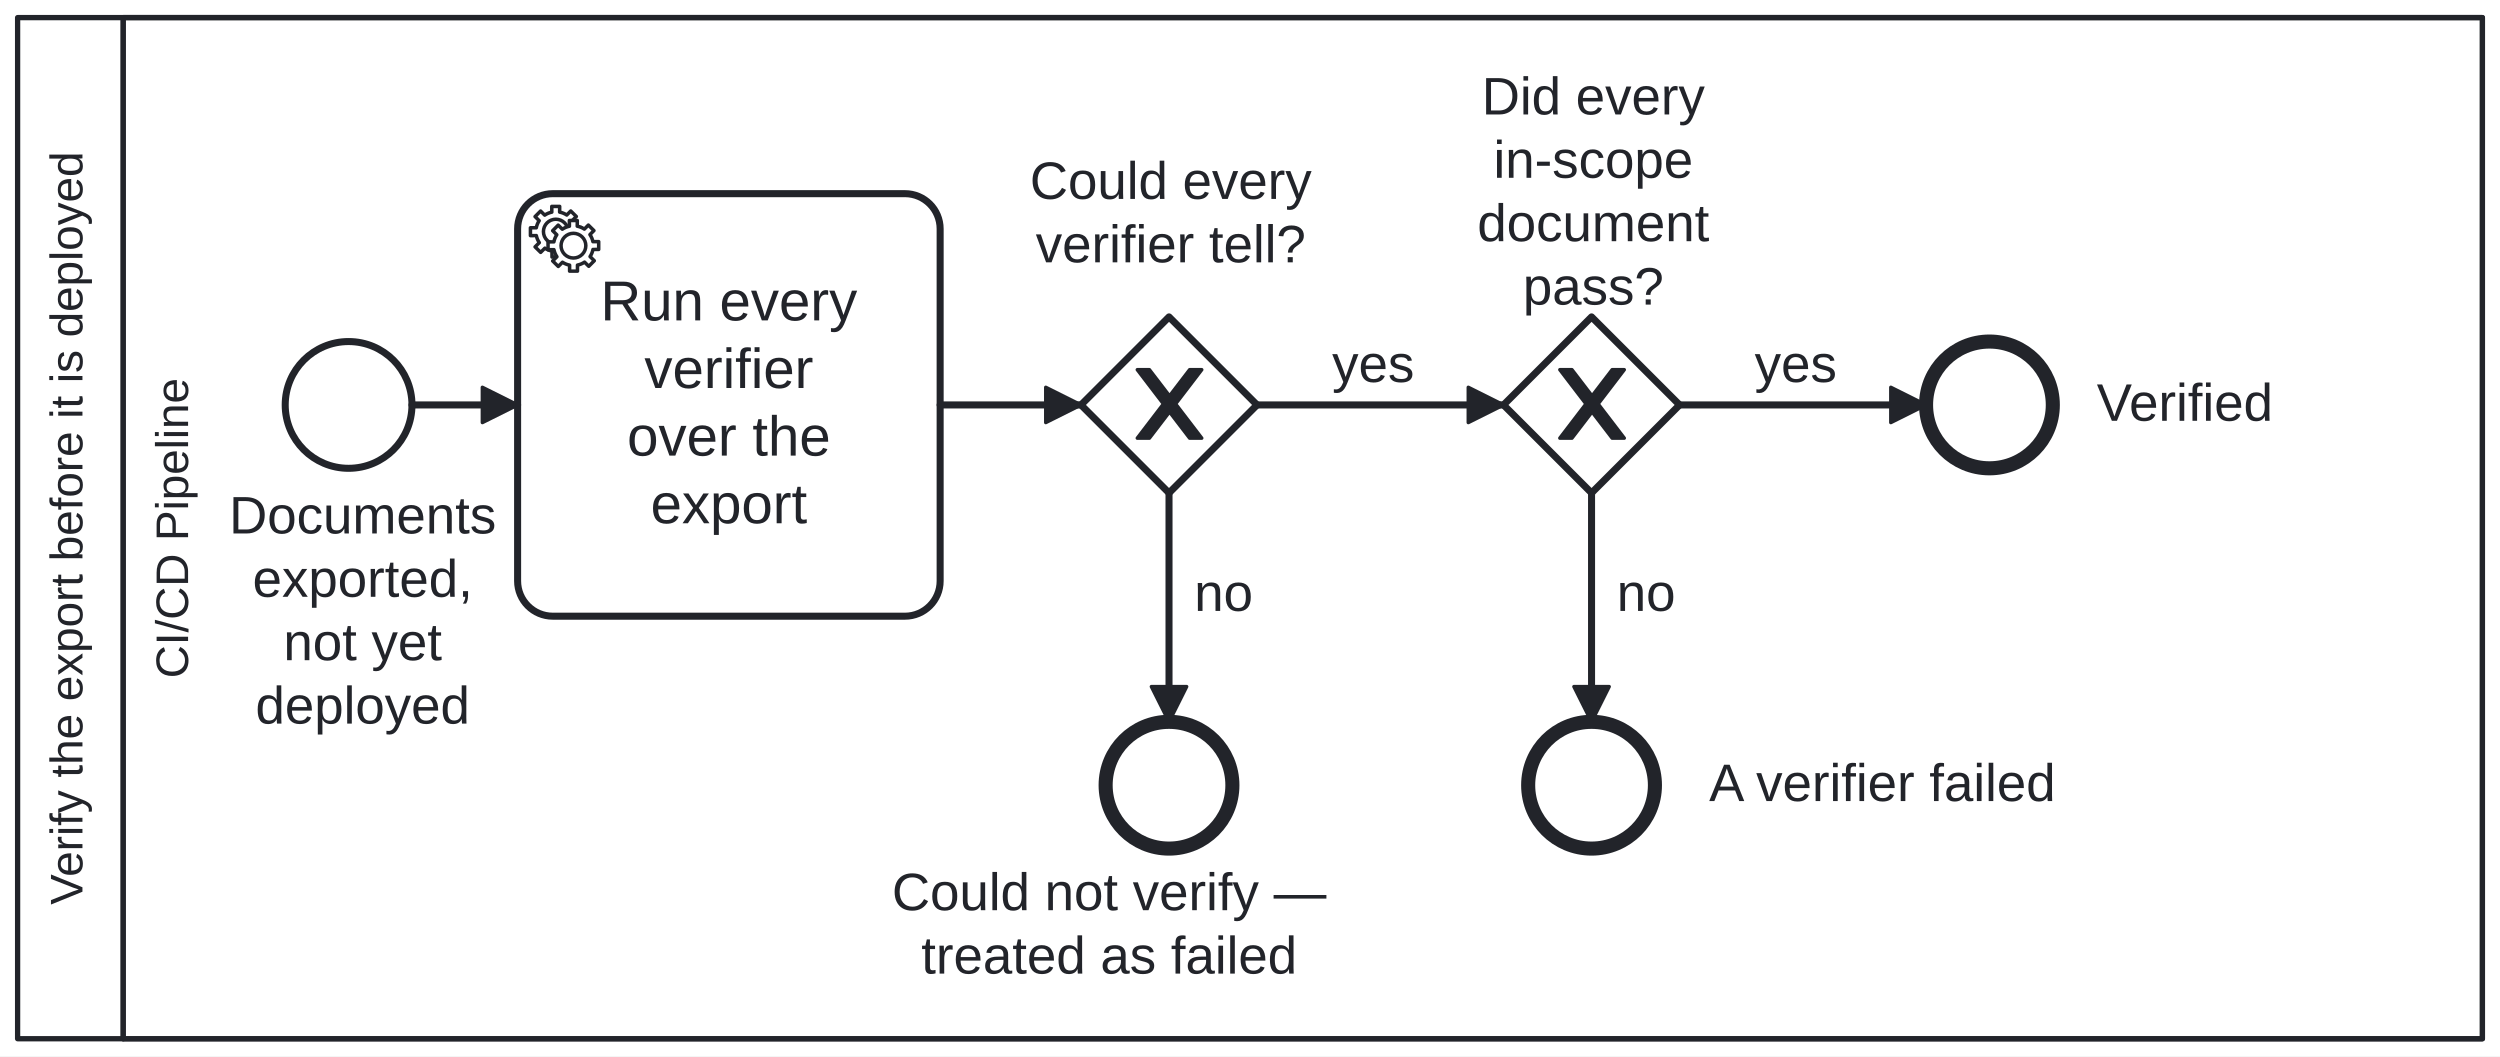
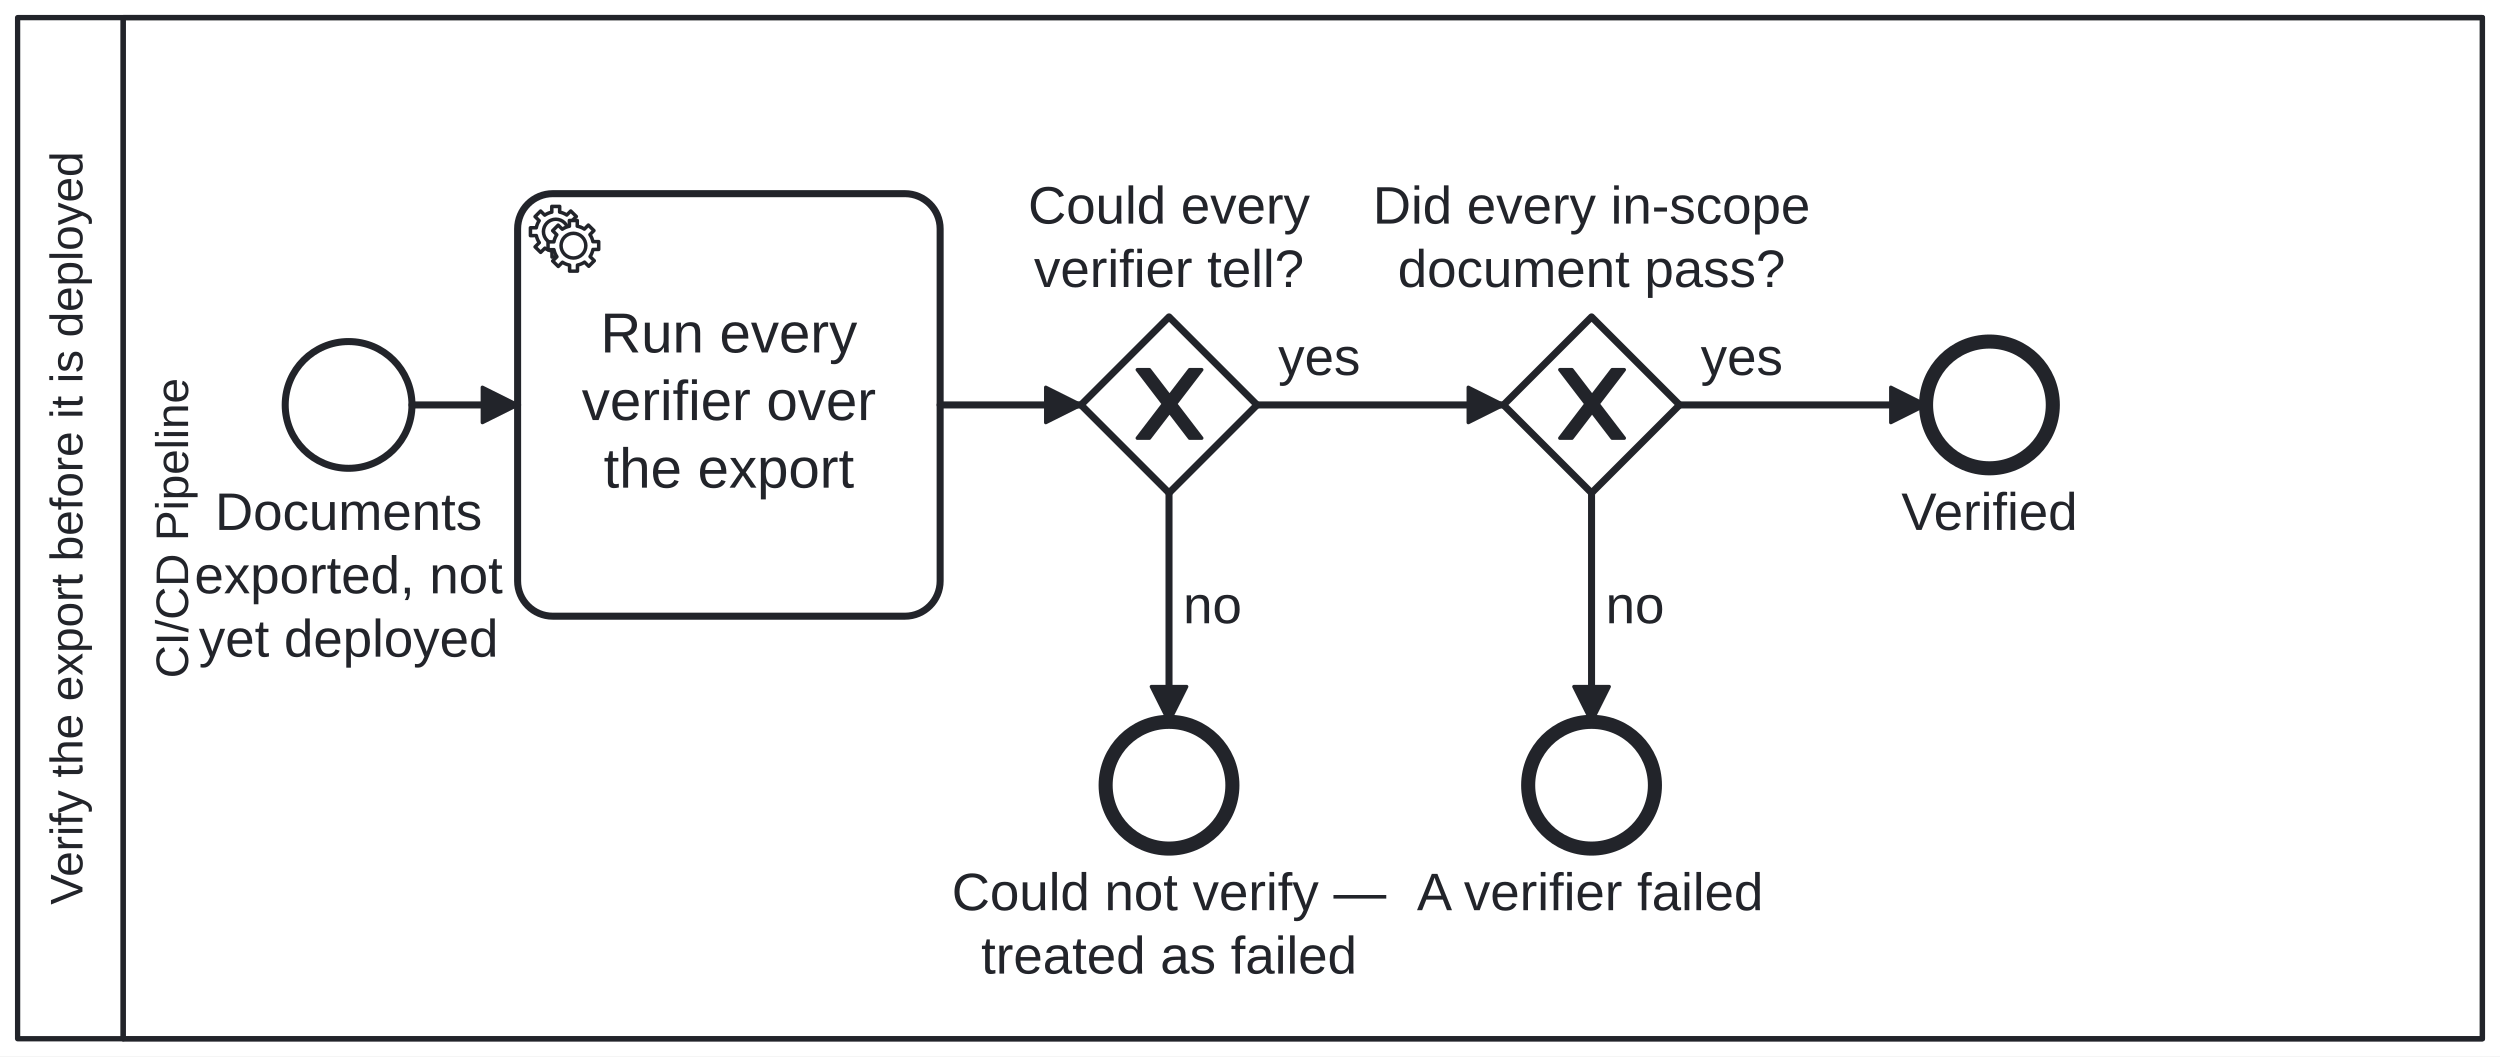
<svg xmlns="http://www.w3.org/2000/svg" width="100%" style="max-width:100%;height:auto" viewBox="155 45 710 300" version="1.1">
  <rect x="155" y="45" width="710" height="300" fill="#ffffff" />
  <g class="djs-group">
    <g class="djs-element djs-shape" data-element-id="Participant_Process_PublishVerification" style="display: block;" transform="matrix(1 0 0 1 160 50)">
      <g class="djs-visual">
        <rect x="0" y="0" width="700" height="290" rx="0" ry="0" style="stroke-linecap: round; stroke-linejoin: round; stroke: rgb(34, 36, 42); stroke-width: 1.5px; fill: white; fill-opacity: 0.95;" />
        <path style="fill: none; stroke-linecap: round; stroke-linejoin: round; stroke: rgb(34, 36, 42); stroke-width: 1.5px;" d="M30,0L30,290" />
        <text lineHeight="1.05" class="djs-label" transform="matrix(-1.83697e-16 -1 1 -1.83697e-16 0 290)" style="font-family: Arial, sans-serif; font-size: 13px; font-weight: normal; fill: rgb(34, 36, 42);">
          <tspan x="38.048" y="18.413">Verify the export before it is deployed</tspan>
        </text>
      </g>
      <rect class="djs-hit djs-hit-all" x="0" y="0" width="700" height="290" style="fill: none; stroke-opacity: 0; stroke: white; stroke-width: 15px;" />
    </g>
    <g class="djs-children">
      <g class="djs-group">
        <g class="djs-element djs-shape" data-element-id="Lane_Ci" style="display: block;" transform="matrix(1 0 0 1 190 50)">
          <g class="djs-visual">
            <rect x="0" y="0" width="670" height="290" rx="0" ry="0" style="stroke-linecap: round; stroke-linejoin: round; stroke: rgb(34, 36, 42); stroke-width: 1.5px; fill: white; fill-opacity: 0.25;" />
            <text lineHeight="1.05" class="djs-label" transform="matrix(-1.83697e-16 -1 1 -1.83697e-16 0 290)" style="font-family: Arial, sans-serif; font-size: 13px; font-weight: normal; fill: rgb(34, 36, 42);">
              <tspan x="102.372" y="18.413">CI/CD Pipeline</tspan>
            </text>
          </g>
          <rect class="djs-hit djs-hit-all" x="0" y="0" width="670" height="290" style="fill: none; stroke-opacity: 0; stroke: white; stroke-width: 15px;" />
        </g>
      </g>
      <g class="djs-group">
        <g class="djs-element djs-shape" data-element-id="Start_Exported" style="display: block;" transform="matrix(1 0 0 1 236 142)">
          <g class="djs-visual">
            <circle cx="18" cy="18" r="18" style="stroke-linecap: round; stroke-linejoin: round; stroke: rgb(34, 36, 42); stroke-width: 2px; fill: white; fill-opacity: 0.95;" />
          </g>
          <rect class="djs-hit djs-hit-all" x="0" y="0" width="36" height="36" style="fill: none; stroke-opacity: 0; stroke: white; stroke-width: 15px;" />
        </g>
      </g>
      <g class="djs-group">
-         <g class="djs-element djs-shape" data-element-id="Start_Exported_label" style="display: block;" transform="matrix(1 0 0 1 220 183)">
-           <g class="djs-visual">
-             <text lineHeight="1.2" class="djs-label" style="font-family: Arial, sans-serif; font-size: 15px; font-weight: normal; fill: rgb(34, 36, 42);">
-               <tspan x="0.068" y="13.5">Documents </tspan>
-               <tspan x="6.729" y="31.5">exported,</tspan>
-               <tspan x="15.485" y="49.5">not yet </tspan>
-               <tspan x="7.557" y="67.5">deployed</tspan>
-             </text>
-           </g>
-           <rect class="djs-hit djs-hit-all" x="0" y="0" width="76" height="72" style="fill: none; stroke-opacity: 0; stroke: white; stroke-width: 15px;" />
+         <g class="djs-element djs-shape" data-element-id="Start_Exported_label" style="display: block;" transform="matrix(1 0 0 1 190.2188 182)">
+           <g class="djs-visual">
+             <text lineHeight="1.2" class="djs-label" style="font-family: Arial, sans-serif; font-size: 15px; font-weight: normal; fill: rgb(34, 36, 42);">
+               <tspan x="25.849" y="13.5">Documents</tspan>
+               <tspan x="20.001" y="31.5">exported, not</tspan>
+               <tspan x="21.25" y="49.5">yet deployed</tspan>
+             </text>
+           </g>
+           <rect class="djs-hit djs-hit-all" x="0" y="0" width="127.562" height="54" style="fill: none; stroke-opacity: 0; stroke: white; stroke-width: 15px;" />
        </g>
      </g>
      <g class="djs-group">
        <g class="djs-element djs-shape" data-element-id="A_Verify" style="display: block;" transform="matrix(1 0 0 1 302 100)">
          <g class="djs-visual">
            <rect x="0" y="0" width="120" height="120" rx="10" ry="10" style="stroke-linecap: round; stroke-linejoin: round; stroke: rgb(34, 36, 42); stroke-width: 2px; fill: white; fill-opacity: 0.95;" />
-             <text lineHeight="1.2" class="djs-label" style="font-family: Arial, sans-serif; font-size: 16px; font-weight: normal; fill: rgb(34, 36, 42);">
-               <tspan x="23.539" y="36">Run every </tspan>
-               <tspan x="35.996" y="55.2">verifier</tspan>
-               <tspan x="31.094" y="74.4">over the </tspan>
-               <tspan x="37.766" y="93.6">export</tspan>
+             <text lineHeight="1.2" class="djs-label" transform="translate(0 30.7)" style="font-family: Arial, sans-serif; font-size: 16px; font-weight: normal; fill: rgb(34, 36, 42);">
+               <tspan x="23.539" y="14.4">Run every</tspan>
+               <tspan x="18.211" y="33.6">verifier over</tspan>
+               <tspan x="24.422" y="52.8">the export</tspan>
            </text>
            <circle cx="5" cy="5" r="5" transform="translate(6, 6)" style="stroke-linecap: round; stroke-linejoin: round; stroke: none; stroke-width: 2px; fill: white;" />
            <path d="m 12,18 v -1.713 c 0.352,-0.07 0.704,-0.178 1.048,-0.321 0.344,-0.145 0.666,-0.321 0.966,-0.521 l 1.194,1.18 1.567,-1.577 -1.195,-1.18 c 0.403,-0.614 0.683,-1.299 0.825,-2.018 l 1.622,-0.01 v -2.22 l -1.637,0.01 c -0.073,-0.352 -0.178,-0.7 -0.324,-1.044 -0.145,-0.344 -0.321,-0.664 -0.523,-0.962 l 1.131,-1.136 -1.583,-1.563 -1.13,1.136 c -0.614,-0.401 -1.303,-0.681 -2.023,-0.822 l 0.009,-1.619 h -2.241 l 0.004,1.631 c -0.354,0.074 -0.705,0.18 -1.05,0.324 -0.344,0.144 -0.665,0.321 -0.964,0.52 l -1.17,-1.158 -1.567,1.579 1.168,1.157 c -0.403,0.613 -0.683,1.298 -0.825,2.017 l -1.659,0.003 v 2.222 l 1.672,-0.006 c 0.073,0.351 0.18,0.702 0.324,1.045 0.145,0.344 0.321,0.664 0.523,0.961 l -1.199,1.197 1.584,1.56 1.196,-1.193 c 0.614,0.403 1.303,0.682 2.023,0.823 l 7.19e-4,1.699 h 2.227 z m 0.221,-3.996 c -1.789,0.75 -3.858,-0.093 -4.61,-1.874 -0.752,-1.783 0.091,-3.846 1.88,-4.596 1.788,-0.749 3.857,0.093 4.609,1.874 0.752,1.782 -0.091,3.846 -1.88,4.596 z" style="fill: white; stroke-linecap: round; stroke-linejoin: round; stroke: rgb(34, 36, 42); stroke-width: 1px;" />
            <circle cx="5" cy="5" r="5" transform="translate(11, 10)" style="stroke-linecap: round; stroke-linejoin: round; stroke: none; stroke-width: 2px; fill: white;" />
            <path d="m 17,22 v -1.713 c 0.352,-0.07 0.704,-0.178 1.048,-0.321 0.344,-0.145 0.666,-0.321 0.966,-0.521 l 1.194,1.18 1.567,-1.577 -1.195,-1.18 c 0.403,-0.614 0.683,-1.299 0.825,-2.018 l 1.622,-0.01 v -2.22 l -1.637,0.01 c -0.073,-0.352 -0.178,-0.7 -0.324,-1.044 -0.145,-0.344 -0.321,-0.664 -0.523,-0.962 l 1.131,-1.136 -1.583,-1.563 -1.13,1.136 c -0.614,-0.401 -1.303,-0.681 -2.023,-0.822 l 0.009,-1.619 h -2.241 l 0.004,1.631 c -0.354,0.074 -0.705,0.18 -1.05,0.324 -0.344,0.144 -0.665,0.321 -0.964,0.52 l -1.17,-1.158 -1.567,1.579 1.168,1.157 c -0.403,0.613 -0.683,1.298 -0.825,2.017 l -1.659,0.003 v 2.222 l 1.672,-0.006 c 0.073,0.351 0.18,0.702 0.324,1.045 0.145,0.344 0.321,0.664 0.523,0.961 l -1.199,1.197 1.584,1.56 1.196,-1.193 c 0.614,0.403 1.303,0.682 2.023,0.823 l 7.19e-4,1.699 h 2.227 z m 0.221,-3.996 c -1.789,0.75 -3.858,-0.093 -4.61,-1.874 -0.752,-1.783 0.091,-3.846 1.88,-4.596 1.788,-0.749 3.857,0.093 4.609,1.874 0.752,1.782 -0.091,3.846 -1.88,4.596 z" style="fill: white; stroke-linecap: round; stroke-linejoin: round; stroke: rgb(34, 36, 42); stroke-width: 1px;" />
          </g>
          <rect class="djs-hit djs-hit-all" x="0" y="0" width="120" height="120" style="fill: none; stroke-opacity: 0; stroke: white; stroke-width: 15px;" />
        </g>
      </g>
      <g class="djs-group">
        <g class="djs-element djs-shape" data-element-id="GW_Determined" style="display: block;" transform="matrix(1 0 0 1 462 135)">
          <g class="djs-visual">
            <polygon points="25,0 50,25 25,50 0,25" style="stroke-linecap: round; stroke-linejoin: round; stroke: rgb(34, 36, 42); stroke-width: 2px; fill: white; fill-opacity: 0.95;" />
            <path d="m 16,15 7.429,9.714 -7.429,9.714 3.429,0 5.714,-7.464 5.714,7.464 3.429,0 -7.429,-9.714 7.429,-9.714 -3.429,0 -5.714,7.464 -5.714,-7.464 -3.429,0 z" style="fill: rgb(34, 36, 42); stroke-linecap: round; stroke-linejoin: round; stroke: rgb(34, 36, 42); stroke-width: 1px;" />
          </g>
          <rect class="djs-hit djs-hit-all" x="0" y="0" width="50" height="50" style="fill: none; stroke-opacity: 0; stroke: white; stroke-width: 15px;" />
        </g>
      </g>
      <g class="djs-group">
-         <g class="djs-element djs-shape" data-element-id="GW_Determined_label" style="display: block;" transform="matrix(1 0 0 1 447 88)">
-           <g class="djs-visual">
-             <text lineHeight="1.2" class="djs-label" style="font-family: Arial, sans-serif; font-size: 15px; font-weight: normal; fill: rgb(34, 36, 42);">
-               <tspan x="0.48" y="13.5">Could every</tspan>
-               <tspan x="2.154" y="31.5">verifier tell?</tspan>
-             </text>
-           </g>
-           <rect class="djs-hit djs-hit-all" x="0" y="0" width="81" height="36" style="fill: none; stroke-opacity: 0; stroke: white; stroke-width: 15px;" />
+         <g class="djs-element djs-shape" data-element-id="GW_Determined_label" style="display: block;" transform="matrix(1 0 0 1 426.9766 95)">
+           <g class="djs-visual">
+             <text lineHeight="1.2" class="djs-label" style="font-family: Arial, sans-serif; font-size: 15px; font-weight: normal; fill: rgb(34, 36, 42);">
+               <tspan x="20.004" y="13.5">Could every</tspan>
+               <tspan x="21.677" y="31.5">verifier tell?</tspan>
+             </text>
+           </g>
+           <rect class="djs-hit djs-hit-all" x="0" y="0" width="120.047" height="36" style="fill: none; stroke-opacity: 0; stroke: white; stroke-width: 15px;" />
        </g>
      </g>
      <g class="djs-group">
        <g class="djs-element djs-shape" data-element-id="End_Unknown" style="display: block;" transform="matrix(1 0 0 1 469 250)">
          <g class="djs-visual">
            <circle cx="18" cy="18" r="18" style="stroke-linecap: round; stroke-linejoin: round; stroke: rgb(34, 36, 42); stroke-width: 4px; fill: white; fill-opacity: 0.95;" />
          </g>
          <rect class="djs-hit djs-hit-all" x="0" y="0" width="36" height="36" style="fill: none; stroke-opacity: 0; stroke: white; stroke-width: 15px;" />
        </g>
      </g>
      <g class="djs-group">
-         <g class="djs-element djs-shape" data-element-id="End_Unknown_label" style="display: block;" transform="matrix(1 0 0 1 408 290)">
-           <g class="djs-visual">
-             <text lineHeight="1.2" class="djs-label" style="font-family: Arial, sans-serif; font-size: 15px; font-weight: normal; fill: rgb(34, 36, 42);">
-               <tspan x="0.308" y="13.5">Could not verify —</tspan>
-               <tspan x="8.632" y="31.5">treated as failed</tspan>
-             </text>
-           </g>
-           <rect class="djs-hit djs-hit-all" x="0" y="0" width="124" height="36" style="fill: none; stroke-opacity: 0; stroke: white; stroke-width: 15px;" />
+         <g class="djs-element djs-shape" data-element-id="End_Unknown_label" style="display: block;" transform="matrix(1 0 0 1 405.3047 290)">
+           <g class="djs-visual">
+             <text lineHeight="1.2" class="djs-label" style="font-family: Arial, sans-serif; font-size: 15px; font-weight: normal; fill: rgb(34, 36, 42);">
+               <tspan x="20.003" y="13.5">Could not verify —</tspan>
+               <tspan x="28.327" y="31.5">treated as failed</tspan>
+             </text>
+           </g>
+           <rect class="djs-hit djs-hit-all" x="0" y="0" width="163.391" height="36" style="fill: none; stroke-opacity: 0; stroke: white; stroke-width: 15px;" />
        </g>
      </g>
      <g class="djs-group">
        <g class="djs-element djs-shape" data-element-id="GW_Pass" style="display: block;" transform="matrix(1 0 0 1 582 135)">
          <g class="djs-visual">
            <polygon points="25,0 50,25 25,50 0,25" style="stroke-linecap: round; stroke-linejoin: round; stroke: rgb(34, 36, 42); stroke-width: 2px; fill: white; fill-opacity: 0.95;" />
            <path d="m 16,15 7.429,9.714 -7.429,9.714 3.429,0 5.714,-7.464 5.714,7.464 3.429,0 -7.429,-9.714 7.429,-9.714 -3.429,0 -5.714,7.464 -5.714,-7.464 -3.429,0 z" style="fill: rgb(34, 36, 42); stroke-linecap: round; stroke-linejoin: round; stroke: rgb(34, 36, 42); stroke-width: 1px;" />
          </g>
          <rect class="djs-hit djs-hit-all" x="0" y="0" width="50" height="50" style="fill: none; stroke-opacity: 0; stroke: white; stroke-width: 15px;" />
        </g>
      </g>
      <g class="djs-group">
-         <g class="djs-element djs-shape" data-element-id="GW_Pass_label" style="display: block;" transform="matrix(1 0 0 1 565 64)">
-           <g class="djs-visual">
-             <text lineHeight="1.2" class="djs-label" style="font-family: Arial, sans-serif; font-size: 15px; font-weight: normal; fill: rgb(34, 36, 42);">
-               <tspan x="10.823" y="13.5">Did every </tspan>
-               <tspan x="14.152" y="31.5">in-scope</tspan>
-               <tspan x="9.563" y="49.5">document </tspan>
-               <tspan x="22.487" y="67.5">pass?</tspan>
-             </text>
-           </g>
-           <rect class="djs-hit djs-hit-all" x="0" y="0" width="85" height="72" style="fill: none; stroke-opacity: 0; stroke: white; stroke-width: 15px;" />
+         <g class="djs-element djs-shape" data-element-id="GW_Pass_label" style="display: block;" transform="matrix(1 0 0 1 524.8906 95)">
+           <g class="djs-visual">
+             <text lineHeight="1.2" class="djs-label" style="font-family: Arial, sans-serif; font-size: 15px; font-weight: normal; fill: rgb(34, 36, 42);">
+               <tspan x="20" y="13.5">Did every in-scope</tspan>
+               <tspan x="27.075" y="31.5">document pass?</tspan>
+             </text>
+           </g>
+           <rect class="djs-hit djs-hit-all" x="0" y="0" width="164.219" height="36" style="fill: none; stroke-opacity: 0; stroke: white; stroke-width: 15px;" />
        </g>
      </g>
      <g class="djs-group">
        <g class="djs-element djs-shape" data-element-id="End_Verified" style="display: block;" transform="matrix(1 0 0 1 702 142)">
          <g class="djs-visual">
            <circle cx="18" cy="18" r="18" style="stroke-linecap: round; stroke-linejoin: round; stroke: rgb(34, 36, 42); stroke-width: 4px; fill: white; fill-opacity: 0.95;" />
          </g>
          <rect class="djs-hit djs-hit-all" x="0" y="0" width="36" height="36" style="fill: none; stroke-opacity: 0; stroke: white; stroke-width: 15px;" />
        </g>
      </g>
      <g class="djs-group">
-         <g class="djs-element djs-shape" data-element-id="End_Verified_label" style="display: block;" transform="matrix(1 0 0 1 750 151)">
-           <g class="djs-visual">
-             <text lineHeight="1.2" class="djs-label" style="font-family: Arial, sans-serif; font-size: 15px; font-weight: normal; fill: rgb(34, 36, 42);">
-               <tspan x="0.484" y="13.5">Verified</tspan>
-             </text>
-           </g>
-           <rect class="djs-hit djs-hit-all" x="0" y="0" width="51" height="18" style="fill: none; stroke-opacity: 0; stroke: white; stroke-width: 15px;" />
+         <g class="djs-element djs-shape" data-element-id="End_Verified_label" style="display: block;" transform="matrix(1 0 0 1 674.9766 182)">
+           <g class="djs-visual">
+             <text lineHeight="1.2" class="djs-label" style="font-family: Arial, sans-serif; font-size: 15px; font-weight: normal; fill: rgb(34, 36, 42);">
+               <tspan x="20.008" y="13.5">Verified</tspan>
+             </text>
+           </g>
+           <rect class="djs-hit djs-hit-all" x="0" y="0" width="90.047" height="18" style="fill: none; stroke-opacity: 0; stroke: white; stroke-width: 15px;" />
        </g>
      </g>
      <g class="djs-group">
        <g class="djs-element djs-shape" data-element-id="End_Failed" style="display: block;" transform="matrix(1 0 0 1 589 250)">
          <g class="djs-visual">
            <circle cx="18" cy="18" r="18" style="stroke-linecap: round; stroke-linejoin: round; stroke: rgb(34, 36, 42); stroke-width: 4px; fill: white; fill-opacity: 0.95;" />
          </g>
          <rect class="djs-hit djs-hit-all" x="0" y="0" width="36" height="36" style="fill: none; stroke-opacity: 0; stroke: white; stroke-width: 15px;" />
        </g>
      </g>
      <g class="djs-group">
-         <g class="djs-element djs-shape" data-element-id="End_Failed_label" style="display: block;" transform="matrix(1 0 0 1 640 259)">
-           <g class="djs-visual">
-             <text lineHeight="1.2" class="djs-label" style="font-family: Arial, sans-serif; font-size: 15px; font-weight: normal; fill: rgb(34, 36, 42);">
-               <tspan x="0.397" y="13.5">A verifier failed</tspan>
-             </text>
-           </g>
-           <rect class="djs-hit djs-hit-all" x="0" y="0" width="100" height="18" style="fill: none; stroke-opacity: 0; stroke: white; stroke-width: 15px;" />
+         <g class="djs-element djs-shape" data-element-id="End_Failed_label" style="display: block;" transform="matrix(1 0 0 1 537.8047 290)">
+           <g class="djs-visual">
+             <text lineHeight="1.2" class="djs-label" style="font-family: Arial, sans-serif; font-size: 15px; font-weight: normal; fill: rgb(34, 36, 42);">
+               <tspan x="19.592" y="13.5">A verifier failed</tspan>
+             </text>
+           </g>
+           <rect class="djs-hit djs-hit-all" x="0" y="0" width="138.391" height="18" style="fill: none; stroke-opacity: 0; stroke: white; stroke-width: 15px;" />
        </g>
      </g>
      <g class="djs-group">
        <g class="djs-element djs-connection" data-element-id="F_1" style="display: block;">
          <g class="djs-visual">
            <defs>
              <marker id="bpmn-marker-1" viewBox="0 0 20 20" refX="11" refY="10" markerWidth="10" markerHeight="10" orient="auto">
                <path d="M 1 5 L 11 10 L 1 15 Z" style="stroke-linecap: round; stroke-linejoin: round; stroke: rgb(34, 36, 42); stroke-width: 1px; fill: rgb(34, 36, 42);" />
              </marker>
            </defs>
            <path data-corner-radius="5" style="fill: none; stroke-linecap: round; stroke-linejoin: round; stroke: rgb(34, 36, 42); stroke-width: 2px; marker-end: url('#bpmn-marker-1');" d="M272,160L302,160" />
          </g>
          <path d="M272,160L302,160" class="djs-hit djs-hit-stroke" style="fill: none; stroke-opacity: 0; stroke: white; stroke-width: 15px;" />
        </g>
      </g>
      <g class="djs-group">
        <g class="djs-element djs-connection" data-element-id="F_2" style="display: block;">
          <g class="djs-visual">
            <defs>
              <marker id="bpmn-marker-2" viewBox="0 0 20 20" refX="11" refY="10" markerWidth="10" markerHeight="10" orient="auto">
                <path d="M 1 5 L 11 10 L 1 15 Z" style="stroke-linecap: round; stroke-linejoin: round; stroke: rgb(34, 36, 42); stroke-width: 1px; fill: rgb(34, 36, 42);" />
              </marker>
            </defs>
            <path data-corner-radius="5" style="fill: none; stroke-linecap: round; stroke-linejoin: round; stroke: rgb(34, 36, 42); stroke-width: 2px; marker-end: url('#bpmn-marker-2');" d="M422,160L462,160" />
          </g>
          <path d="M422,160L462,160" class="djs-hit djs-hit-stroke" style="fill: none; stroke-opacity: 0; stroke: white; stroke-width: 15px;" />
        </g>
      </g>
      <g class="djs-group">
        <g class="djs-element djs-connection" data-element-id="F_3" style="display: block;">
          <g class="djs-visual">
            <defs>
              <marker id="bpmn-marker-3" viewBox="0 0 20 20" refX="11" refY="10" markerWidth="10" markerHeight="10" orient="auto">
                <path d="M 1 5 L 11 10 L 1 15 Z" style="stroke-linecap: round; stroke-linejoin: round; stroke: rgb(34, 36, 42); stroke-width: 1px; fill: rgb(34, 36, 42);" />
              </marker>
            </defs>
            <path data-corner-radius="5" style="fill: none; stroke-linecap: round; stroke-linejoin: round; stroke: rgb(34, 36, 42); stroke-width: 2px; marker-end: url('#bpmn-marker-3');" d="M487,185L487,250" />
          </g>
          <path d="M487,185L487,250" class="djs-hit djs-hit-stroke" style="fill: none; stroke-opacity: 0; stroke: white; stroke-width: 15px;" />
        </g>
      </g>
      <g class="djs-group">
-         <g class="djs-element djs-shape" data-element-id="F_3_label" style="display: block;" transform="matrix(1 0 0 1 494 205)">
-           <g class="djs-visual">
-             <text lineHeight="1.2" class="djs-label" style="font-family: Arial, sans-serif; font-size: 15px; font-weight: normal; fill: rgb(34, 36, 42);">
-               <tspan x="0.158" y="13.5">no</tspan>
-             </text>
-           </g>
-           <rect class="djs-hit djs-hit-all" x="0" y="0" width="17" height="18" style="fill: none; stroke-opacity: 0; stroke: white; stroke-width: 15px;" />
+         <g class="djs-element djs-shape" data-element-id="F_3_label" style="display: block;" transform="matrix(1 0 0 1 471 208.5)">
+           <g class="djs-visual">
+             <text lineHeight="1.2" class="djs-label" style="font-family: Arial, sans-serif; font-size: 15px; font-weight: normal; fill: rgb(34, 36, 42);">
+               <tspan x="20.001" y="13.5">no</tspan>
+             </text>
+           </g>
+           <rect class="djs-hit djs-hit-all" x="0" y="0" width="56.688" height="18" style="fill: none; stroke-opacity: 0; stroke: white; stroke-width: 15px;" />
        </g>
      </g>
      <g class="djs-group">
        <g class="djs-element djs-connection" data-element-id="F_4" style="display: block;">
          <g class="djs-visual">
            <defs>
              <marker id="bpmn-marker-4" viewBox="0 0 20 20" refX="11" refY="10" markerWidth="10" markerHeight="10" orient="auto">
                <path d="M 1 5 L 11 10 L 1 15 Z" style="stroke-linecap: round; stroke-linejoin: round; stroke: rgb(34, 36, 42); stroke-width: 1px; fill: rgb(34, 36, 42);" />
              </marker>
            </defs>
            <path data-corner-radius="5" style="fill: none; stroke-linecap: round; stroke-linejoin: round; stroke: rgb(34, 36, 42); stroke-width: 2px; marker-end: url('#bpmn-marker-4');" d="M512,160L582,160" />
          </g>
          <path d="M512,160L582,160" class="djs-hit djs-hit-stroke" style="fill: none; stroke-opacity: 0; stroke: white; stroke-width: 15px;" />
        </g>
      </g>
      <g class="djs-group">
-         <g class="djs-element djs-shape" data-element-id="F_4_label" style="display: block;" transform="matrix(1 0 0 1 533 140)">
-           <g class="djs-visual">
-             <text lineHeight="1.2" class="djs-label" style="font-family: Arial, sans-serif; font-size: 15px; font-weight: normal; fill: rgb(34, 36, 42);">
-               <tspan x="0.329" y="13.5">yes</tspan>
-             </text>
-           </g>
-           <rect class="djs-hit djs-hit-all" x="0" y="0" width="24" height="18" style="fill: none; stroke-opacity: 0; stroke: white; stroke-width: 15px;" />
+         <g class="djs-element djs-shape" data-element-id="F_4_label" style="display: block;" transform="matrix(1 0 0 1 498 138)">
+           <g class="djs-visual">
+             <text lineHeight="1.2" class="djs-label" style="font-family: Arial, sans-serif; font-size: 15px; font-weight: normal; fill: rgb(34, 36, 42);">
+               <tspan x="20.001" y="13.5">yes</tspan>
+             </text>
+           </g>
+           <rect class="djs-hit djs-hit-all" x="0" y="0" width="63.344" height="18" style="fill: none; stroke-opacity: 0; stroke: white; stroke-width: 15px;" />
        </g>
      </g>
      <g class="djs-group">
        <g class="djs-element djs-connection" data-element-id="F_5" style="display: block;">
          <g class="djs-visual">
            <defs>
              <marker id="bpmn-marker-5" viewBox="0 0 20 20" refX="11" refY="10" markerWidth="10" markerHeight="10" orient="auto">
                <path d="M 1 5 L 11 10 L 1 15 Z" style="stroke-linecap: round; stroke-linejoin: round; stroke: rgb(34, 36, 42); stroke-width: 1px; fill: rgb(34, 36, 42);" />
              </marker>
            </defs>
            <path data-corner-radius="5" style="fill: none; stroke-linecap: round; stroke-linejoin: round; stroke: rgb(34, 36, 42); stroke-width: 2px; marker-end: url('#bpmn-marker-5');" d="M632,160L702,160" />
          </g>
          <path d="M632,160L702,160" class="djs-hit djs-hit-stroke" style="fill: none; stroke-opacity: 0; stroke: white; stroke-width: 15px;" />
        </g>
      </g>
      <g class="djs-group">
-         <g class="djs-element djs-shape" data-element-id="F_5_label" style="display: block;" transform="matrix(1 0 0 1 653 140)">
-           <g class="djs-visual">
-             <text lineHeight="1.2" class="djs-label" style="font-family: Arial, sans-serif; font-size: 15px; font-weight: normal; fill: rgb(34, 36, 42);">
-               <tspan x="0.329" y="13.5">yes</tspan>
-             </text>
-           </g>
-           <rect class="djs-hit djs-hit-all" x="0" y="0" width="24" height="18" style="fill: none; stroke-opacity: 0; stroke: white; stroke-width: 15px;" />
+         <g class="djs-element djs-shape" data-element-id="F_5_label" style="display: block;" transform="matrix(1 0 0 1 618 138)">
+           <g class="djs-visual">
+             <text lineHeight="1.2" class="djs-label" style="font-family: Arial, sans-serif; font-size: 15px; font-weight: normal; fill: rgb(34, 36, 42);">
+               <tspan x="20.001" y="13.5">yes</tspan>
+             </text>
+           </g>
+           <rect class="djs-hit djs-hit-all" x="0" y="0" width="63.344" height="18" style="fill: none; stroke-opacity: 0; stroke: white; stroke-width: 15px;" />
        </g>
      </g>
      <g class="djs-group">
        <g class="djs-element djs-connection" data-element-id="F_6" style="display: block;">
          <g class="djs-visual">
            <defs>
              <marker id="bpmn-marker-6" viewBox="0 0 20 20" refX="11" refY="10" markerWidth="10" markerHeight="10" orient="auto">
                <path d="M 1 5 L 11 10 L 1 15 Z" style="stroke-linecap: round; stroke-linejoin: round; stroke: rgb(34, 36, 42); stroke-width: 1px; fill: rgb(34, 36, 42);" />
              </marker>
            </defs>
            <path data-corner-radius="5" style="fill: none; stroke-linecap: round; stroke-linejoin: round; stroke: rgb(34, 36, 42); stroke-width: 2px; marker-end: url('#bpmn-marker-6');" d="M607,185L607,250" />
          </g>
          <path d="M607,185L607,250" class="djs-hit djs-hit-stroke" style="fill: none; stroke-opacity: 0; stroke: white; stroke-width: 15px;" />
        </g>
      </g>
      <g class="djs-group">
-         <g class="djs-element djs-shape" data-element-id="F_6_label" style="display: block;" transform="matrix(1 0 0 1 614 205)">
-           <g class="djs-visual">
-             <text lineHeight="1.2" class="djs-label" style="font-family: Arial, sans-serif; font-size: 15px; font-weight: normal; fill: rgb(34, 36, 42);">
-               <tspan x="0.158" y="13.5">no</tspan>
-             </text>
-           </g>
-           <rect class="djs-hit djs-hit-all" x="0" y="0" width="17" height="18" style="fill: none; stroke-opacity: 0; stroke: white; stroke-width: 15px;" />
+         <g class="djs-element djs-shape" data-element-id="F_6_label" style="display: block;" transform="matrix(1 0 0 1 591 208.5)">
+           <g class="djs-visual">
+             <text lineHeight="1.2" class="djs-label" style="font-family: Arial, sans-serif; font-size: 15px; font-weight: normal; fill: rgb(34, 36, 42);">
+               <tspan x="20.001" y="13.5">no</tspan>
+             </text>
+           </g>
+           <rect class="djs-hit djs-hit-all" x="0" y="0" width="56.688" height="18" style="fill: none; stroke-opacity: 0; stroke: white; stroke-width: 15px;" />
        </g>
      </g>
    </g>
  </g>
</svg>
